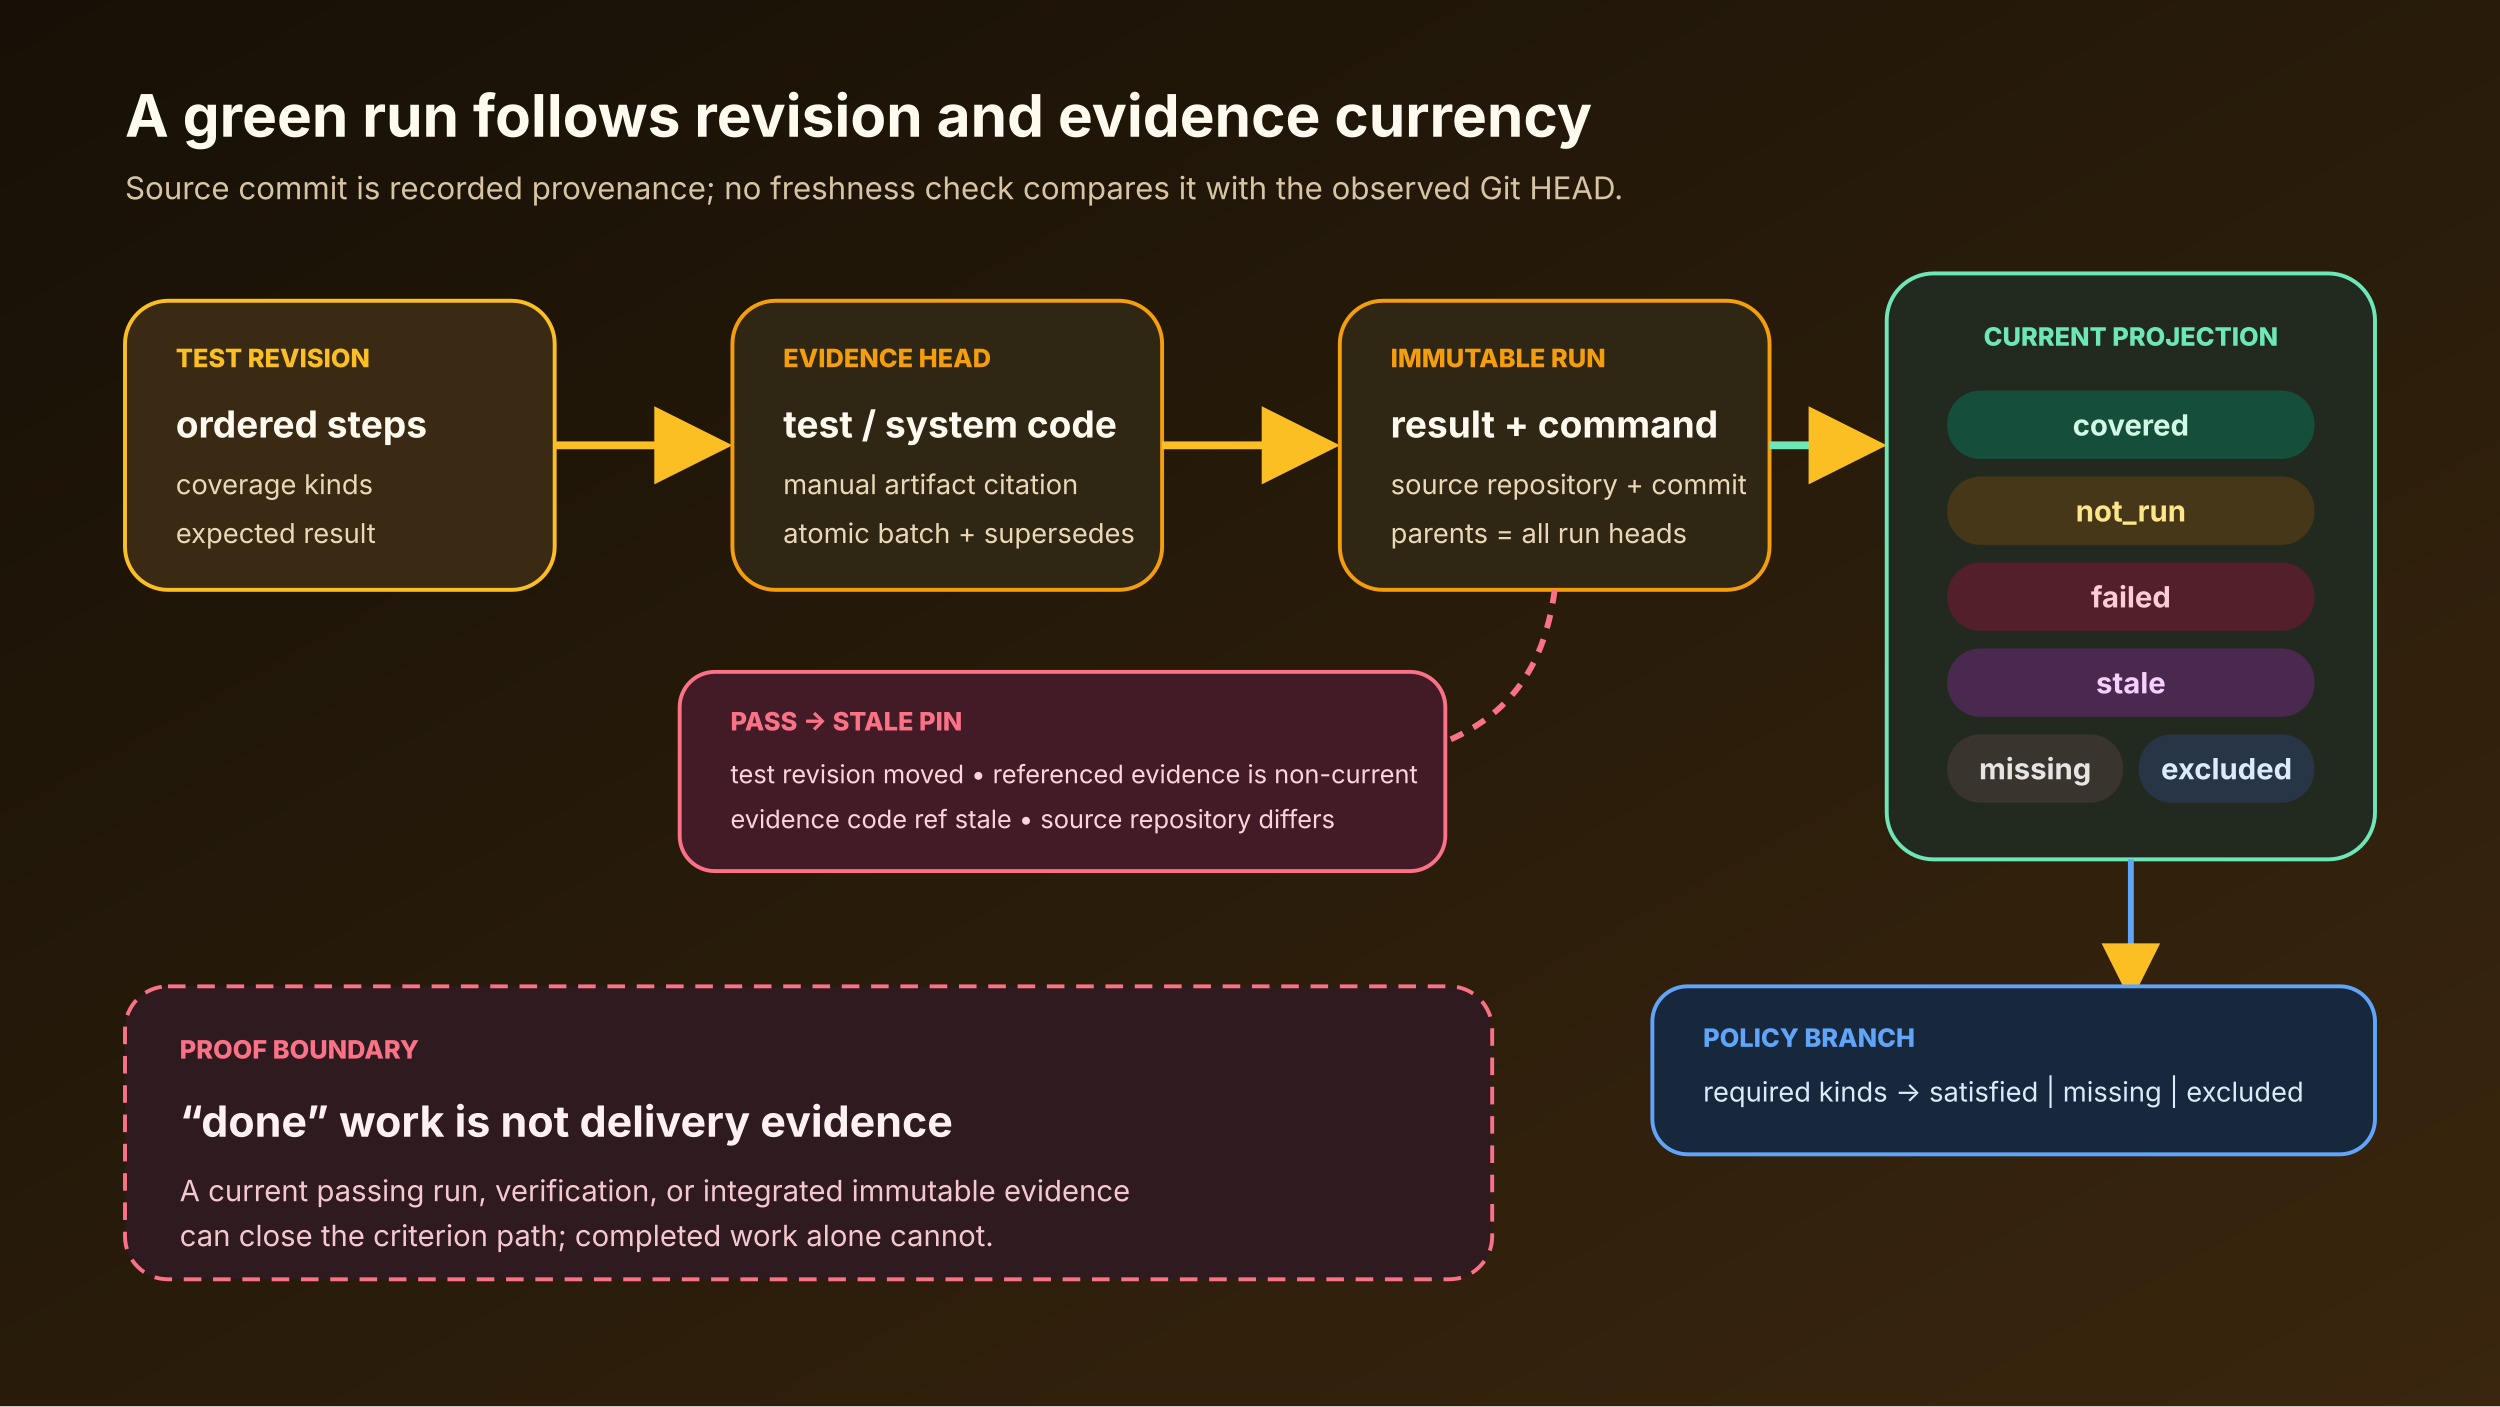
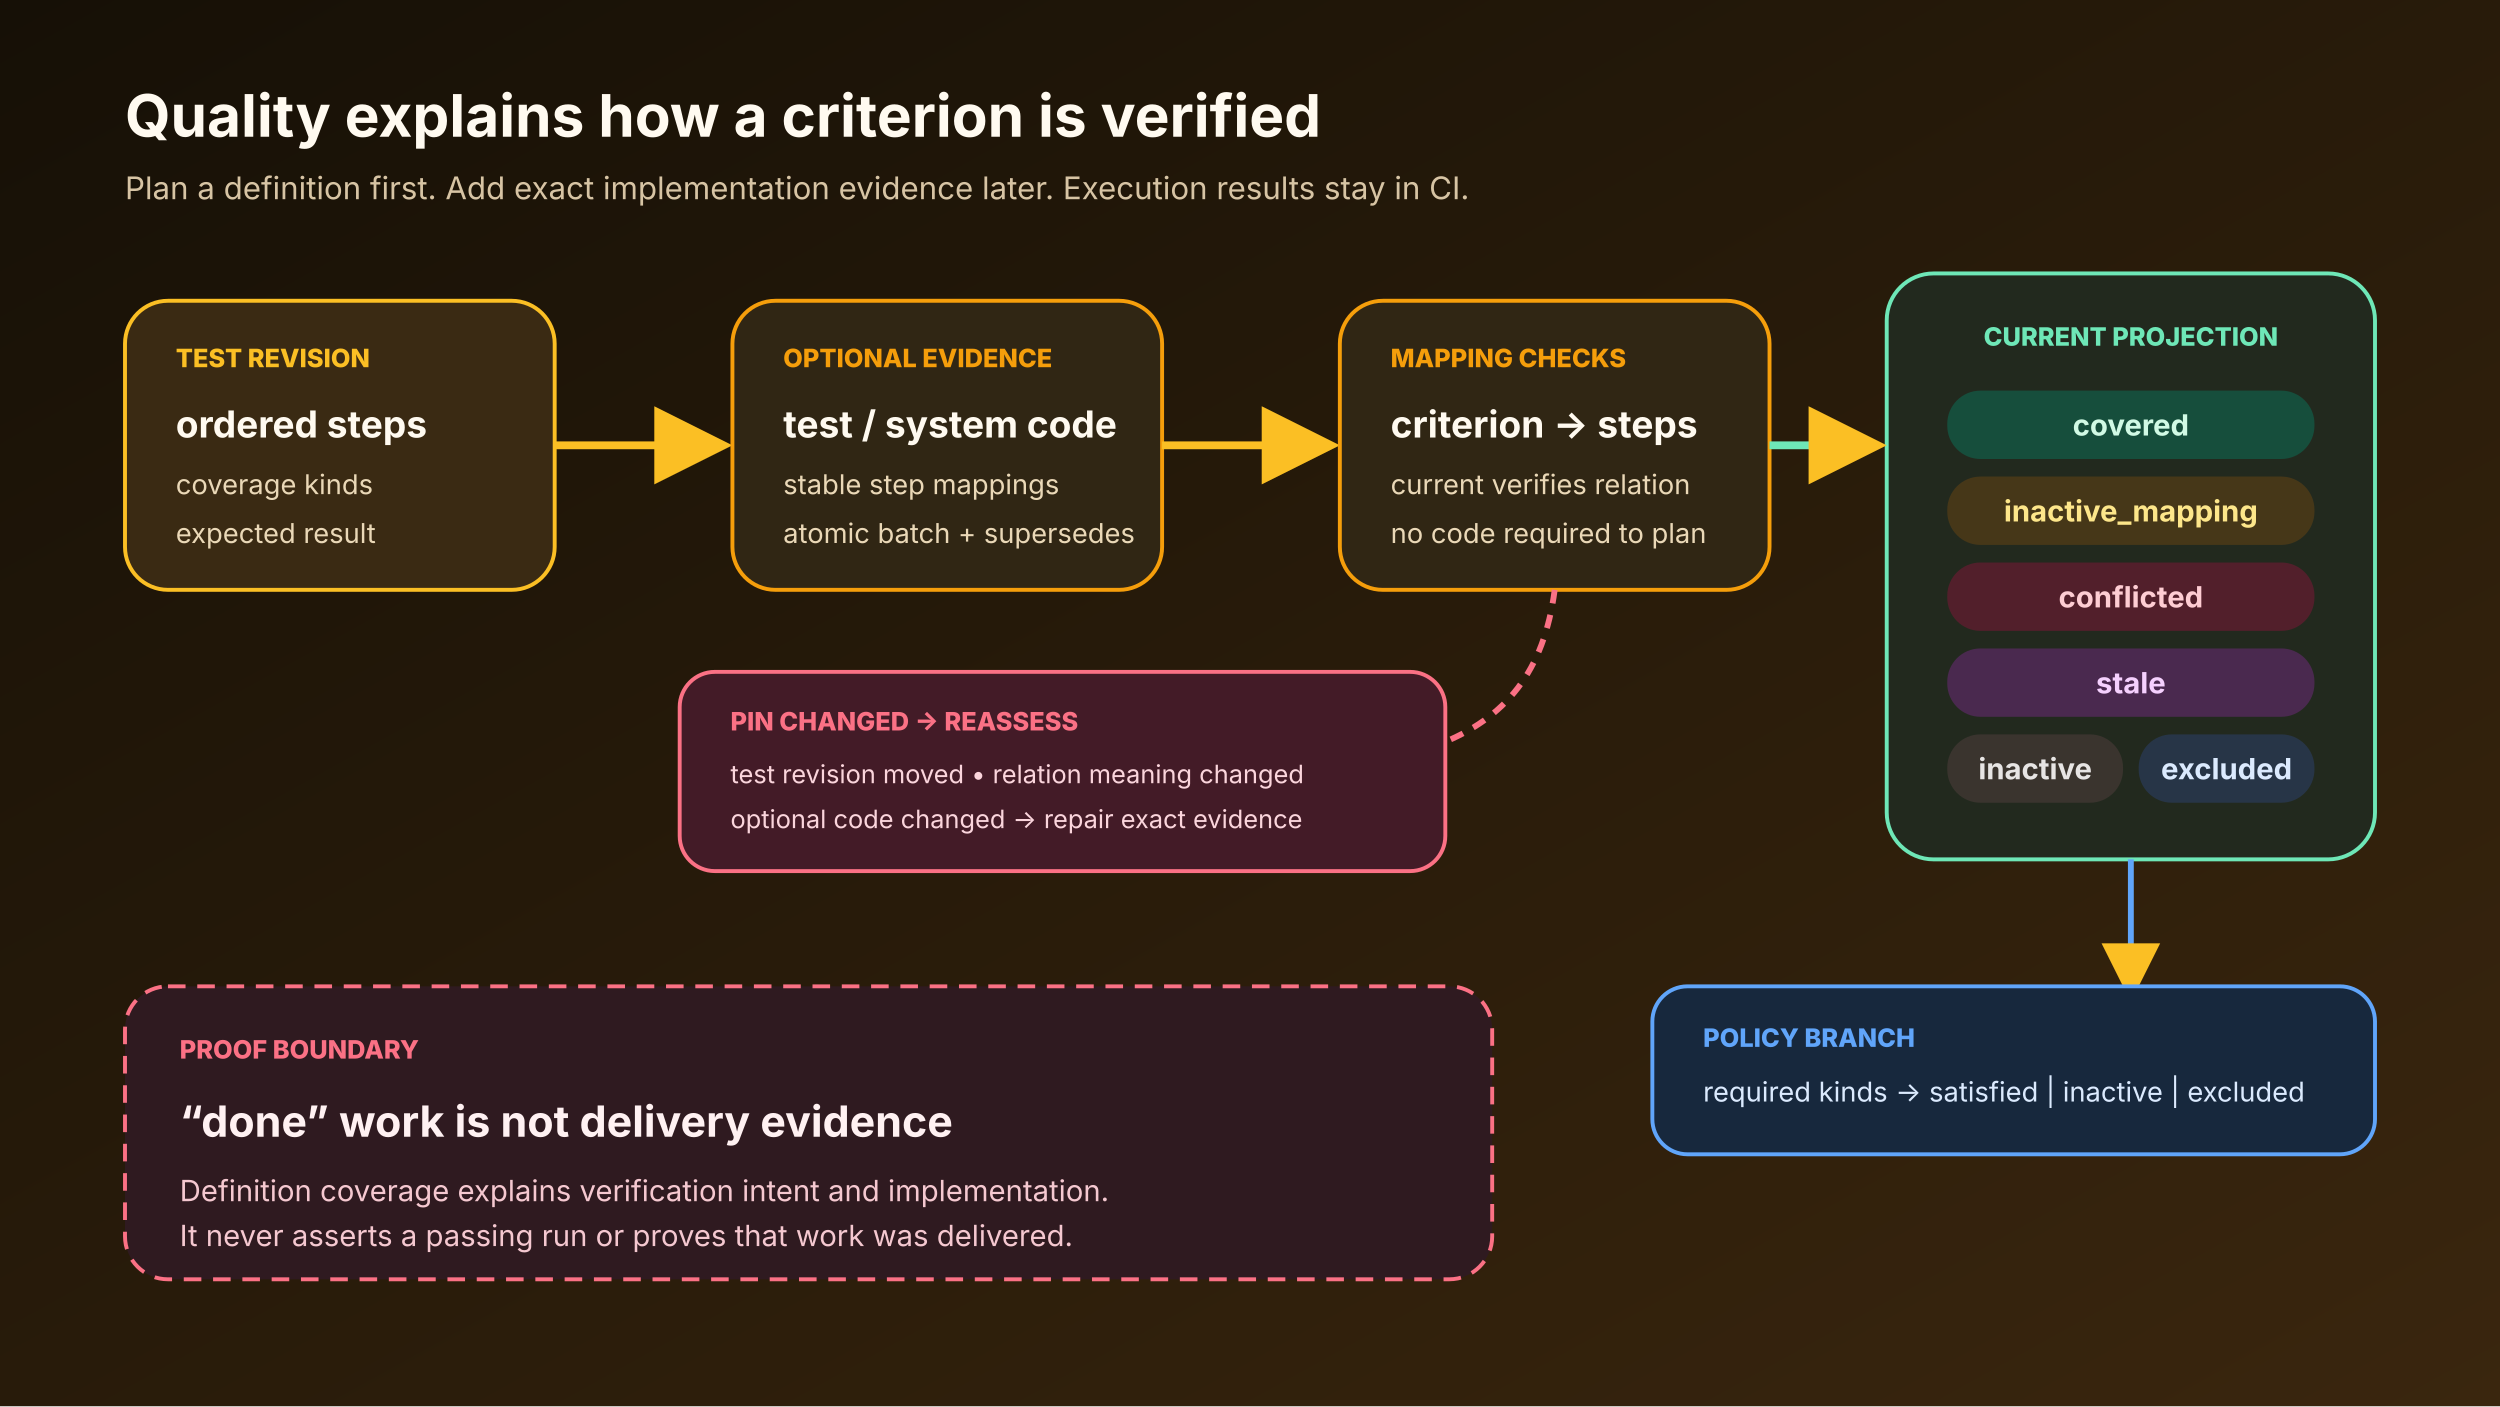
<svg xmlns="http://www.w3.org/2000/svg" width="1280" height="720" viewBox="0 0 1280 720" role="img" aria-labelledby="title desc">
  <defs>
    <linearGradient id="bg" x1="0" y1="0" x2="1" y2="1">
      <stop stop-color="#161006" />
      <stop offset="1" stop-color="#3a260e" />
    </linearGradient>
    <marker id="gold" markerWidth="10" markerHeight="10" refX="8" refY="5" orient="auto">
      <path d="M0 0L10 5L0 10Z" fill="#fbbf24" />
    </marker>
    <marker id="red" markerWidth="10" markerHeight="10" refX="8" refY="5" orient="auto">
      <path d="M0 0L10 5L0 10Z" fill="#fb7185" />
    </marker>
  </defs>
  <rect width="1280" height="720" fill="url(#bg)" />
-   <text x="64" y="70" fill="#fffaf0" font-family="Inter,system-ui,sans-serif" font-size="30" font-weight="700">A green run follows revision and evidence currency</text>
-   <text x="64" y="102" fill="#d7c4a4" font-family="Inter,system-ui,sans-serif" font-size="16">Source commit is recorded provenance; no freshness check compares it with the observed Git HEAD.</text>
+   <text x="64" y="70" fill="#fffaf0" font-family="Inter,system-ui,sans-serif" font-size="30" font-weight="700">Quality explains how a criterion is verified</text>
+   <text x="64" y="102" fill="#d7c4a4" font-family="Inter,system-ui,sans-serif" font-size="16">Plan a definition first. Add exact implementation evidence later. Execution results stay in CI.</text>
  <g id="test-definition">
    <rect x="64" y="154" width="220" height="148" rx="22" fill="#3a2a13" stroke="#fbbf24" stroke-width="2" />
    <text x="90" y="188" fill="#fbbf24" font-family="Inter,system-ui,sans-serif" font-size="13" font-weight="800">TEST REVISION</text>
    <text x="90" y="224" fill="#fffaf0" font-family="Inter,system-ui,sans-serif" font-size="19" font-weight="700">ordered steps</text>
    <text x="90" y="253" fill="#ead8b7" font-family="Inter,system-ui,sans-serif" font-size="14">coverage kinds</text>
    <text x="90" y="278" fill="#ead8b7" font-family="Inter,system-ui,sans-serif" font-size="14">expected result</text>
  </g>
  <path d="M284 228H367" stroke="#fbbf24" stroke-width="4" marker-end="url(#gold)" />
  <g id="evidence-head">
    <rect x="375" y="154" width="220" height="148" rx="22" fill="#302614" stroke="#f59e0b" stroke-width="2" />
-     <text x="401" y="188" fill="#f59e0b" font-family="Inter,system-ui,sans-serif" font-size="13" font-weight="800">EVIDENCE HEAD</text>
+     <text x="401" y="188" fill="#f59e0b" font-family="Inter,system-ui,sans-serif" font-size="13" font-weight="800">OPTIONAL EVIDENCE</text>
    <text x="401" y="224" fill="#fffaf0" font-family="Inter,system-ui,sans-serif" font-size="19" font-weight="700">test / system code</text>
-     <text x="401" y="253" fill="#ead8b7" font-family="Inter,system-ui,sans-serif" font-size="14">manual artifact citation</text>
+     <text x="401" y="253" fill="#ead8b7" font-family="Inter,system-ui,sans-serif" font-size="14">stable step mappings</text>
    <text x="401" y="278" fill="#ead8b7" font-family="Inter,system-ui,sans-serif" font-size="14">atomic batch + supersedes</text>
  </g>
  <path d="M595 228H678" stroke="#fbbf24" stroke-width="4" marker-end="url(#gold)" />
  <g id="immutable-run">
    <rect x="686" y="154" width="220" height="148" rx="22" fill="#302614" stroke="#f59e0b" stroke-width="2" />
-     <text x="712" y="188" fill="#f59e0b" font-family="Inter,system-ui,sans-serif" font-size="13" font-weight="800">IMMUTABLE RUN</text>
-     <text x="712" y="224" fill="#fffaf0" font-family="Inter,system-ui,sans-serif" font-size="19" font-weight="700">result + command</text>
-     <text x="712" y="253" fill="#ead8b7" font-family="Inter,system-ui,sans-serif" font-size="14">source repository + commit</text>
-     <text x="712" y="278" fill="#ead8b7" font-family="Inter,system-ui,sans-serif" font-size="14">parents = all run heads</text>
+     <text x="712" y="188" fill="#f59e0b" font-family="Inter,system-ui,sans-serif" font-size="13" font-weight="800">MAPPING CHECKS</text>
+     <text x="712" y="224" fill="#fffaf0" font-family="Inter,system-ui,sans-serif" font-size="19" font-weight="700">criterion → steps</text>
+     <text x="712" y="253" fill="#ead8b7" font-family="Inter,system-ui,sans-serif" font-size="14">current verifies relation</text>
+     <text x="712" y="278" fill="#ead8b7" font-family="Inter,system-ui,sans-serif" font-size="14">no code required to plan</text>
  </g>
  <g id="quality-states">
    <rect x="966" y="140" width="250" height="300" rx="24" fill="#22291e" stroke="#6ee7b7" stroke-width="2" />
    <text x="1091" y="177" text-anchor="middle" fill="#6ee7b7" font-family="Inter,system-ui,sans-serif" font-size="13" font-weight="800">CURRENT PROJECTION</text>
    <g font-family="Inter,system-ui,sans-serif" font-size="15" font-weight="700">
      <rect x="997" y="200" width="188" height="35" rx="17" fill="#164e3c" />
      <text x="1091" y="223" text-anchor="middle" fill="#d1fae5">covered</text>
      <rect x="997" y="244" width="188" height="35" rx="17" fill="#463718" />
-       <text x="1091" y="267" text-anchor="middle" fill="#fde68a">not_run</text>
+       <text x="1091" y="267" text-anchor="middle" fill="#fde68a">inactive_mapping</text>
      <rect x="997" y="288" width="188" height="35" rx="17" fill="#521f2b" />
-       <text x="1091" y="311" text-anchor="middle" fill="#fecdd3">failed</text>
+       <text x="1091" y="311" text-anchor="middle" fill="#fecdd3">conflicted</text>
      <rect x="997" y="332" width="188" height="35" rx="17" fill="#4a294f" />
      <text x="1091" y="355" text-anchor="middle" fill="#f5d0fe">stale</text>
      <rect x="997" y="376" width="90" height="35" rx="17" fill="#3a342e" />
-       <text x="1042" y="399" text-anchor="middle" fill="#e7e5e4">missing</text>
+       <text x="1042" y="399" text-anchor="middle" fill="#e7e5e4">inactive</text>
      <rect x="1095" y="376" width="90" height="35" rx="17" fill="#273547" />
      <text x="1140" y="399" text-anchor="middle" fill="#dbeafe">excluded</text>
    </g>
    <path d="M906 228H958" stroke="#6ee7b7" stroke-width="4" marker-end="url(#gold)" />
  </g>
  <g id="stale-pass-transition">
    <path d="M796 302C785 386 717 397 594 397" fill="none" stroke="#fb7185" stroke-width="3" stroke-dasharray="7 6" marker-end="url(#red)" />
    <rect x="348" y="344" width="392" height="102" rx="18" fill="#431b27" stroke="#fb7185" stroke-width="2" />
-     <text x="374" y="374" fill="#fb7185" font-family="Inter,system-ui,sans-serif" font-size="13" font-weight="800">PASS → STALE PIN</text>
-     <text x="374" y="401" fill="#fbd5dc" font-family="Inter,system-ui,sans-serif" font-size="13">test revision moved • referenced evidence is non-current</text>
-     <text x="374" y="424" fill="#fbd5dc" font-family="Inter,system-ui,sans-serif" font-size="13">evidence code ref stale • source repository differs</text>
+     <text x="374" y="374" fill="#fb7185" font-family="Inter,system-ui,sans-serif" font-size="13" font-weight="800">PIN CHANGED → REASSESS</text>
+     <text x="374" y="401" fill="#fbd5dc" font-family="Inter,system-ui,sans-serif" font-size="13">test revision moved • relation meaning changed</text>
+     <text x="374" y="424" fill="#fbd5dc" font-family="Inter,system-ui,sans-serif" font-size="13">optional code changed → repair exact evidence</text>
  </g>
  <g id="policy-branch">
    <path d="M1091 440V507" stroke="#60a5fa" stroke-width="3" marker-end="url(#gold)" />
    <rect x="846" y="505" width="370" height="86" rx="18" fill="#17283d" stroke="#60a5fa" stroke-width="2" />
    <text x="872" y="536" fill="#60a5fa" font-family="Inter,system-ui,sans-serif" font-size="13" font-weight="800">POLICY BRANCH</text>
-     <text x="872" y="564" fill="#dbeafe" font-family="Inter,system-ui,sans-serif" font-size="14">required kinds → satisfied | missing | excluded</text>
+     <text x="872" y="564" fill="#dbeafe" font-family="Inter,system-ui,sans-serif" font-size="14">required kinds → satisfied | inactive | excluded</text>
  </g>
  <g id="progress-boundary">
    <rect x="64" y="505" width="700" height="150" rx="22" fill="#2f1a20" stroke="#fb7185" stroke-width="2" stroke-dasharray="9 6" />
    <text x="92" y="542" fill="#fb7185" font-family="Inter,system-ui,sans-serif" font-size="13" font-weight="800">PROOF BOUNDARY</text>
    <text x="92" y="582" fill="#fff1f2" font-family="Inter,system-ui,sans-serif" font-size="22" font-weight="700">“done” work is not delivery evidence</text>
-     <text x="92" y="615" fill="#f5c8d0" font-family="Inter,system-ui,sans-serif" font-size="15">A current passing run, verification, or integrated immutable evidence</text>
-     <text x="92" y="638" fill="#f5c8d0" font-family="Inter,system-ui,sans-serif" font-size="15">can close the criterion path; completed work alone cannot.</text>
+     <text x="92" y="615" fill="#f5c8d0" font-family="Inter,system-ui,sans-serif" font-size="15">Definition coverage explains verification intent and implementation.</text>
+     <text x="92" y="638" fill="#f5c8d0" font-family="Inter,system-ui,sans-serif" font-size="15">It never asserts a passing run or proves that work was delivered.</text>
  </g>
</svg>
